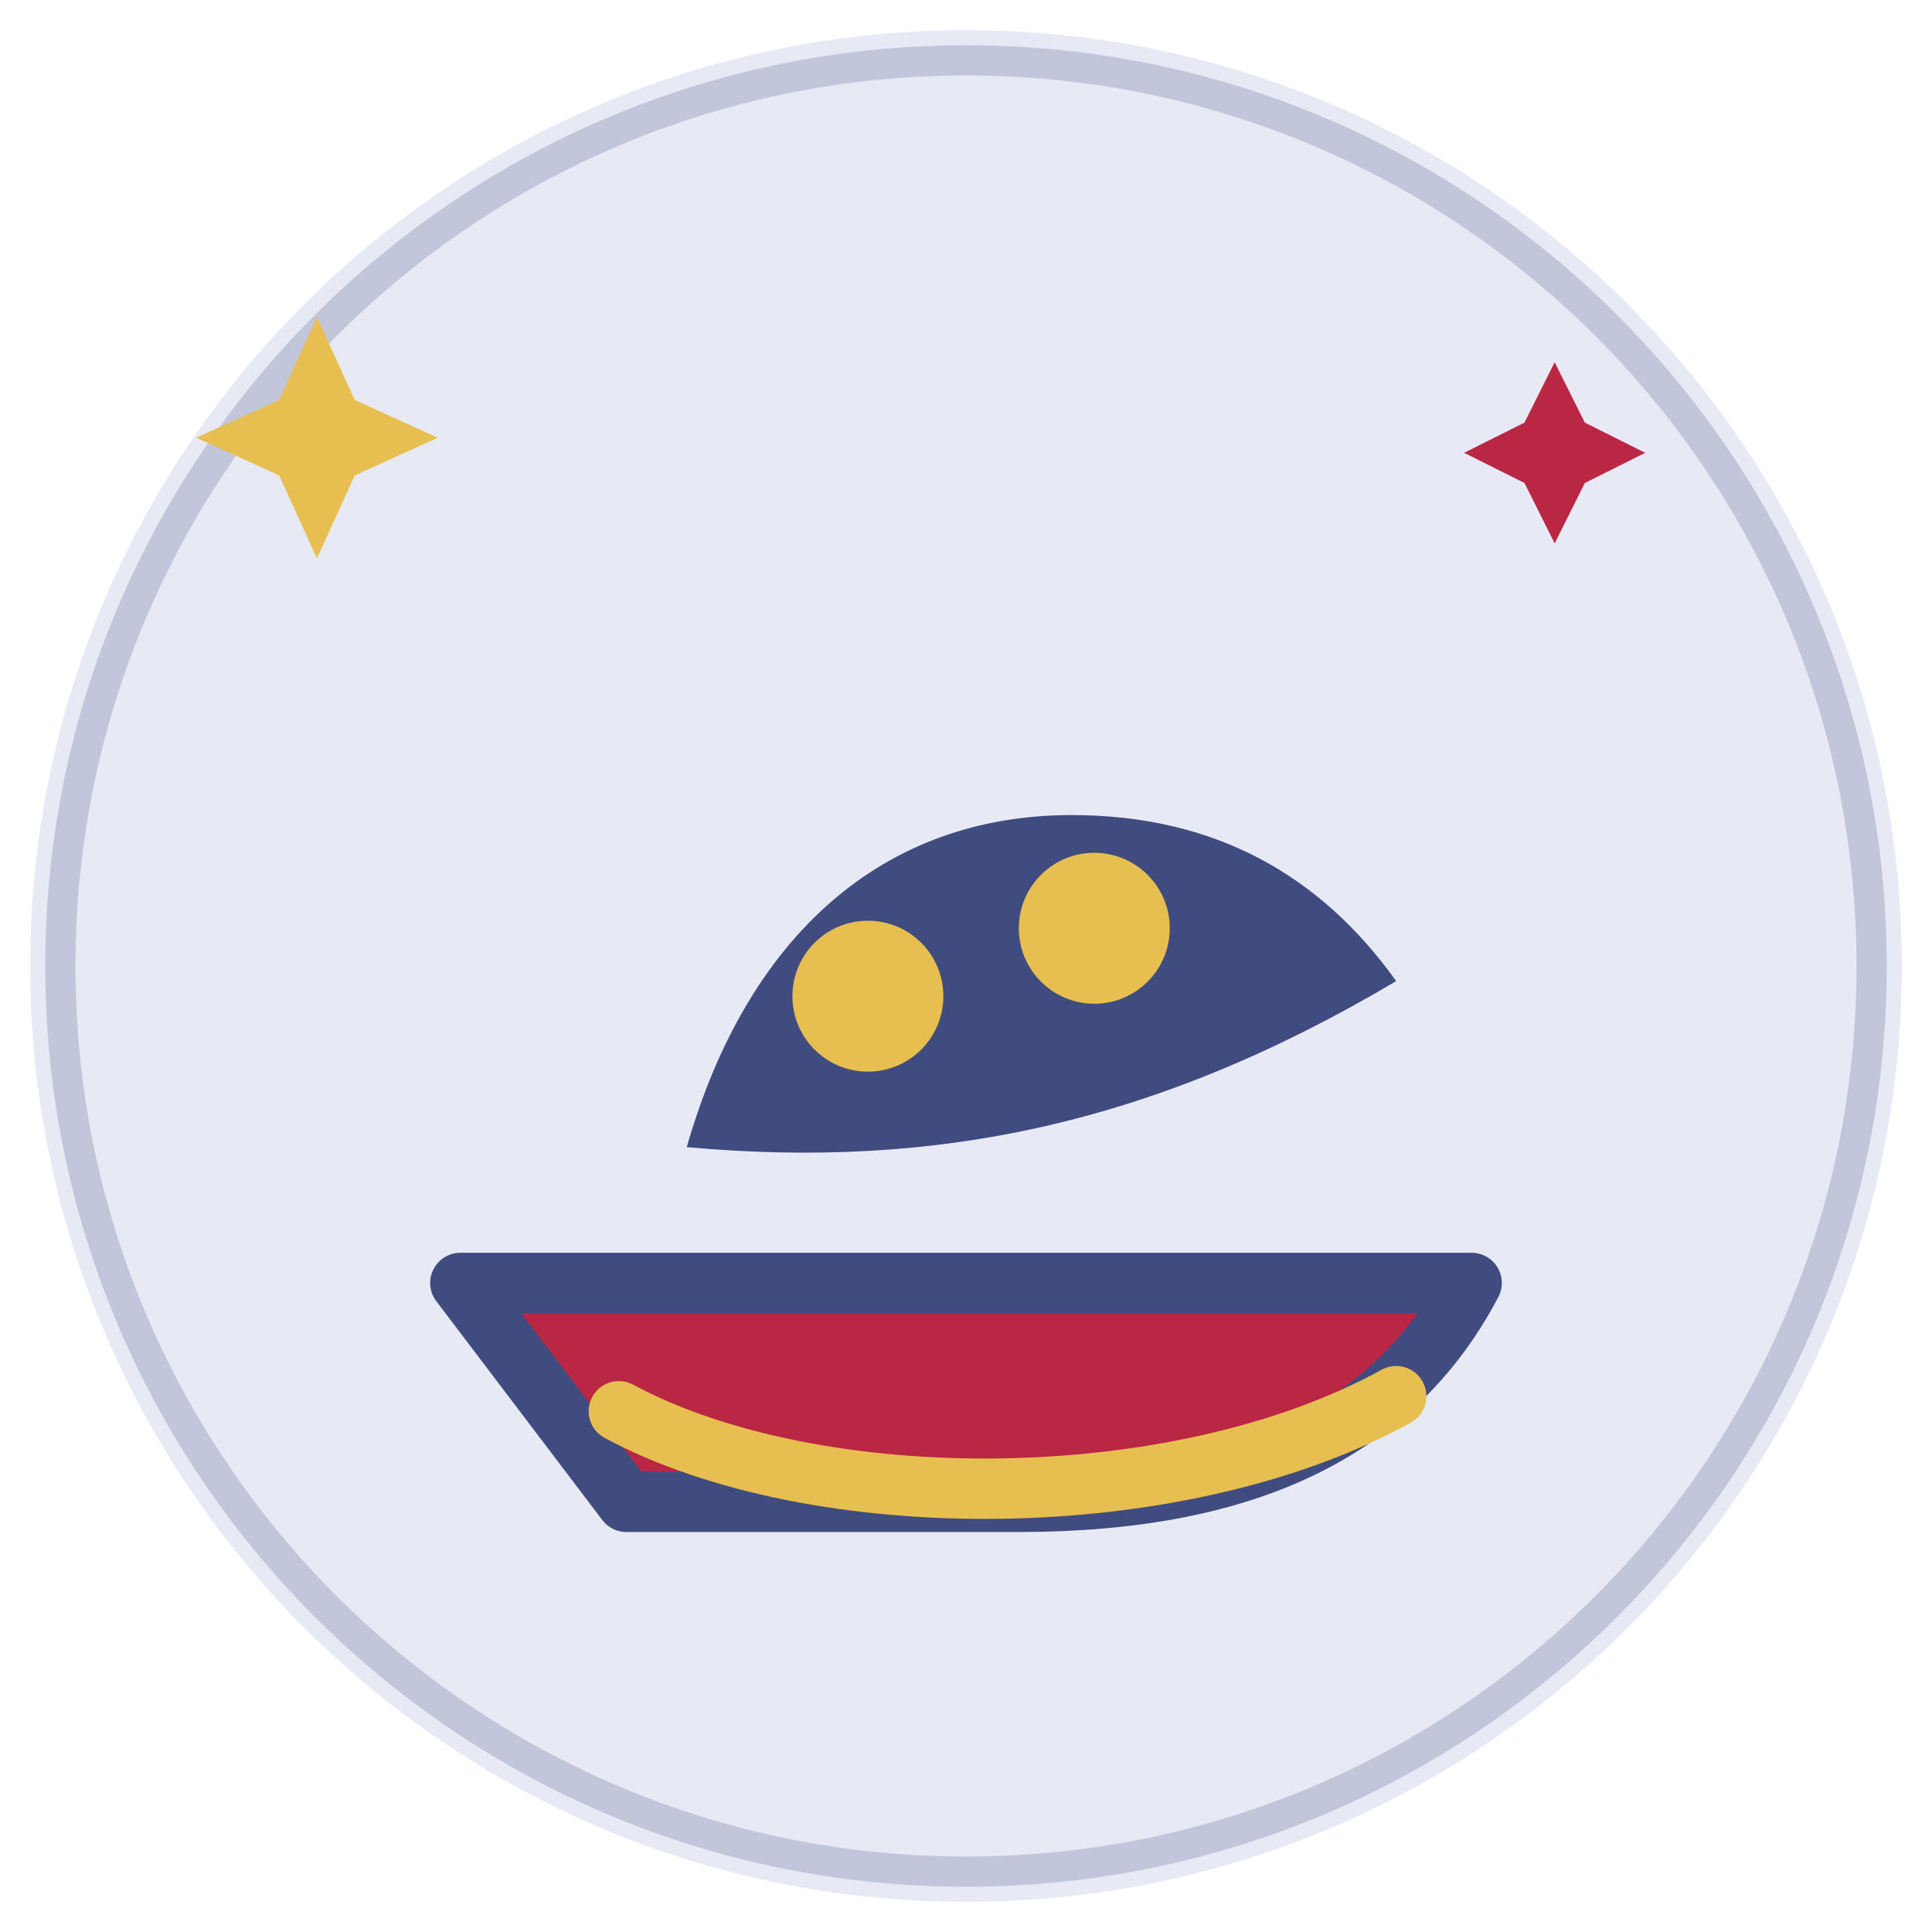
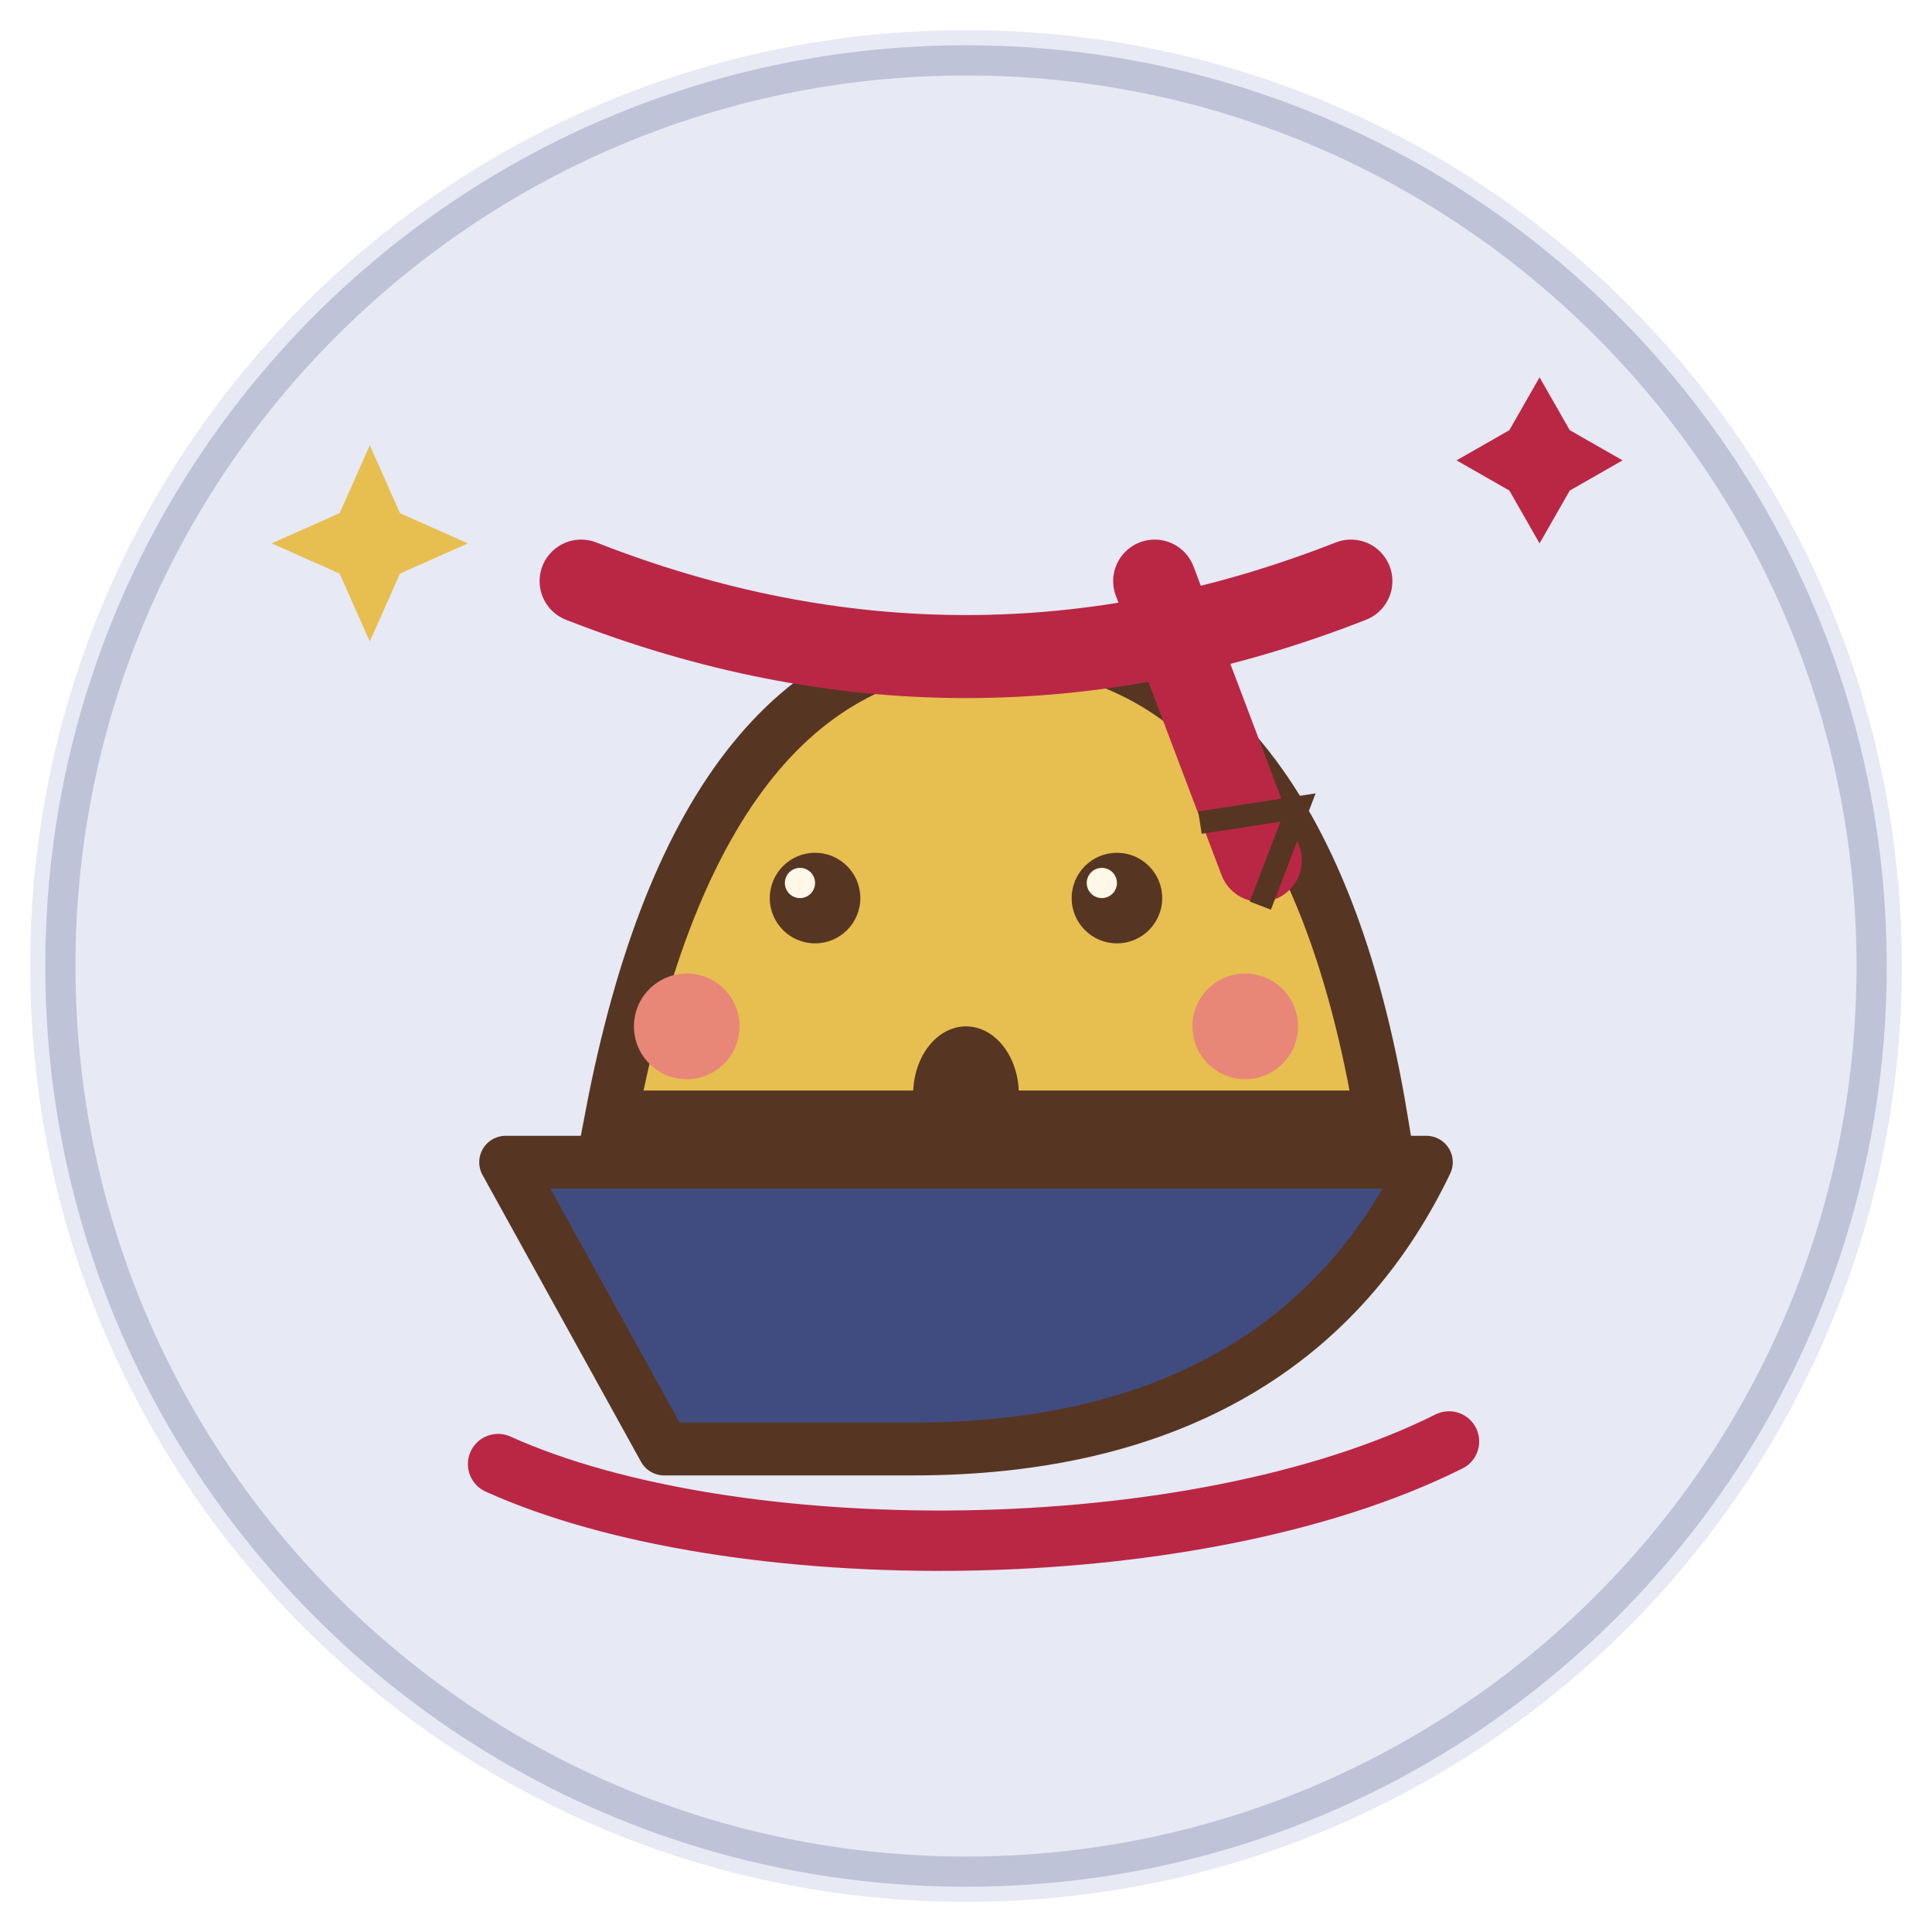
<svg xmlns="http://www.w3.org/2000/svg" viewBox="0 0 256 256" role="img" aria-labelledby="title">
  <circle cx="128" cy="128" r="124" fill="#e7e9f4" />
-   <circle cx="128" cy="128" r="120" fill="none" stroke="#404c80" stroke-opacity=".22" stroke-width="4" />
-   <path d="M42 42l5 11 11 5-11 5-5 11-5-11-11-5 11-5z" fill="#e7be50" />
-   <path d="M206 48l4 8 8 4-8 4-4 8-4-8-8-4 8-4z" fill="#b92745" />
-   <path d="M61 170h134c-10 19-29 29-60 29H83z" fill="#b92745" stroke="#404c80" stroke-width="8" stroke-linejoin="round" />
-   <path d="M82 187c26 14 74 14 103-2" fill="none" stroke="#e7be50" stroke-width="8" stroke-linecap="round" />
-   <path d="M91 152c8-28 26-44 51-44 19 0 33 8 43 22-32 19-61 25-94 22z" fill="#404c80" />
-   <circle cx="115" cy="132" r="10" fill="#e7be50" />
-   <circle cx="145" cy="123" r="10" fill="#e7be50" />
+   <circle cx="128" cy="128" r="120" fill="none" stroke="#404c80" stroke-opacity=".24" stroke-width="4" />
+   <path d="M49 59l4 9 9 4-9 4-4 9-4-9-9-4 9-4z" fill="#e7be50" />
+   <path d="M204 50l4 7 7 4-7 4-4 7-4-7-7-4 7-4z" fill="#b92745" />
+   <path d="M67 154h122c-12 25-35 38-68 38H88z" fill="#404c80" stroke="#563622" stroke-width="7" stroke-linejoin="round" />
+   <path d="M66 194c31 14 92 14 126-3" fill="none" stroke="#b92745" stroke-width="8" stroke-linecap="round" />
+   <path d="M81 148c8-42 25-63 51-63s44 21 51 63z" fill="#e7be50" stroke="#563622" stroke-width="7" />
+   <path d="M77 77q51 20 102 0M153 77l14 37" fill="none" stroke="#b92745" stroke-width="11" stroke-linecap="round" />
+   <path d="M159 109l13-2-5 13" fill="#b92745" stroke="#563622" stroke-width="3" />
+   <circle cx="108" cy="119" r="6" fill="#563622" />
+   <circle cx="148" cy="119" r="6" fill="#563622" />
+   <circle cx="106" cy="117" r="2" fill="#fff8e9" />
+   <circle cx="146" cy="117" r="2" fill="#fff8e9" />
+   <circle cx="91" cy="136" r="7" fill="#e88778" />
+   <circle cx="165" cy="136" r="7" fill="#e88778" />
+   <ellipse cx="128" cy="145" rx="7" ry="9" fill="#563622" />
</svg>
